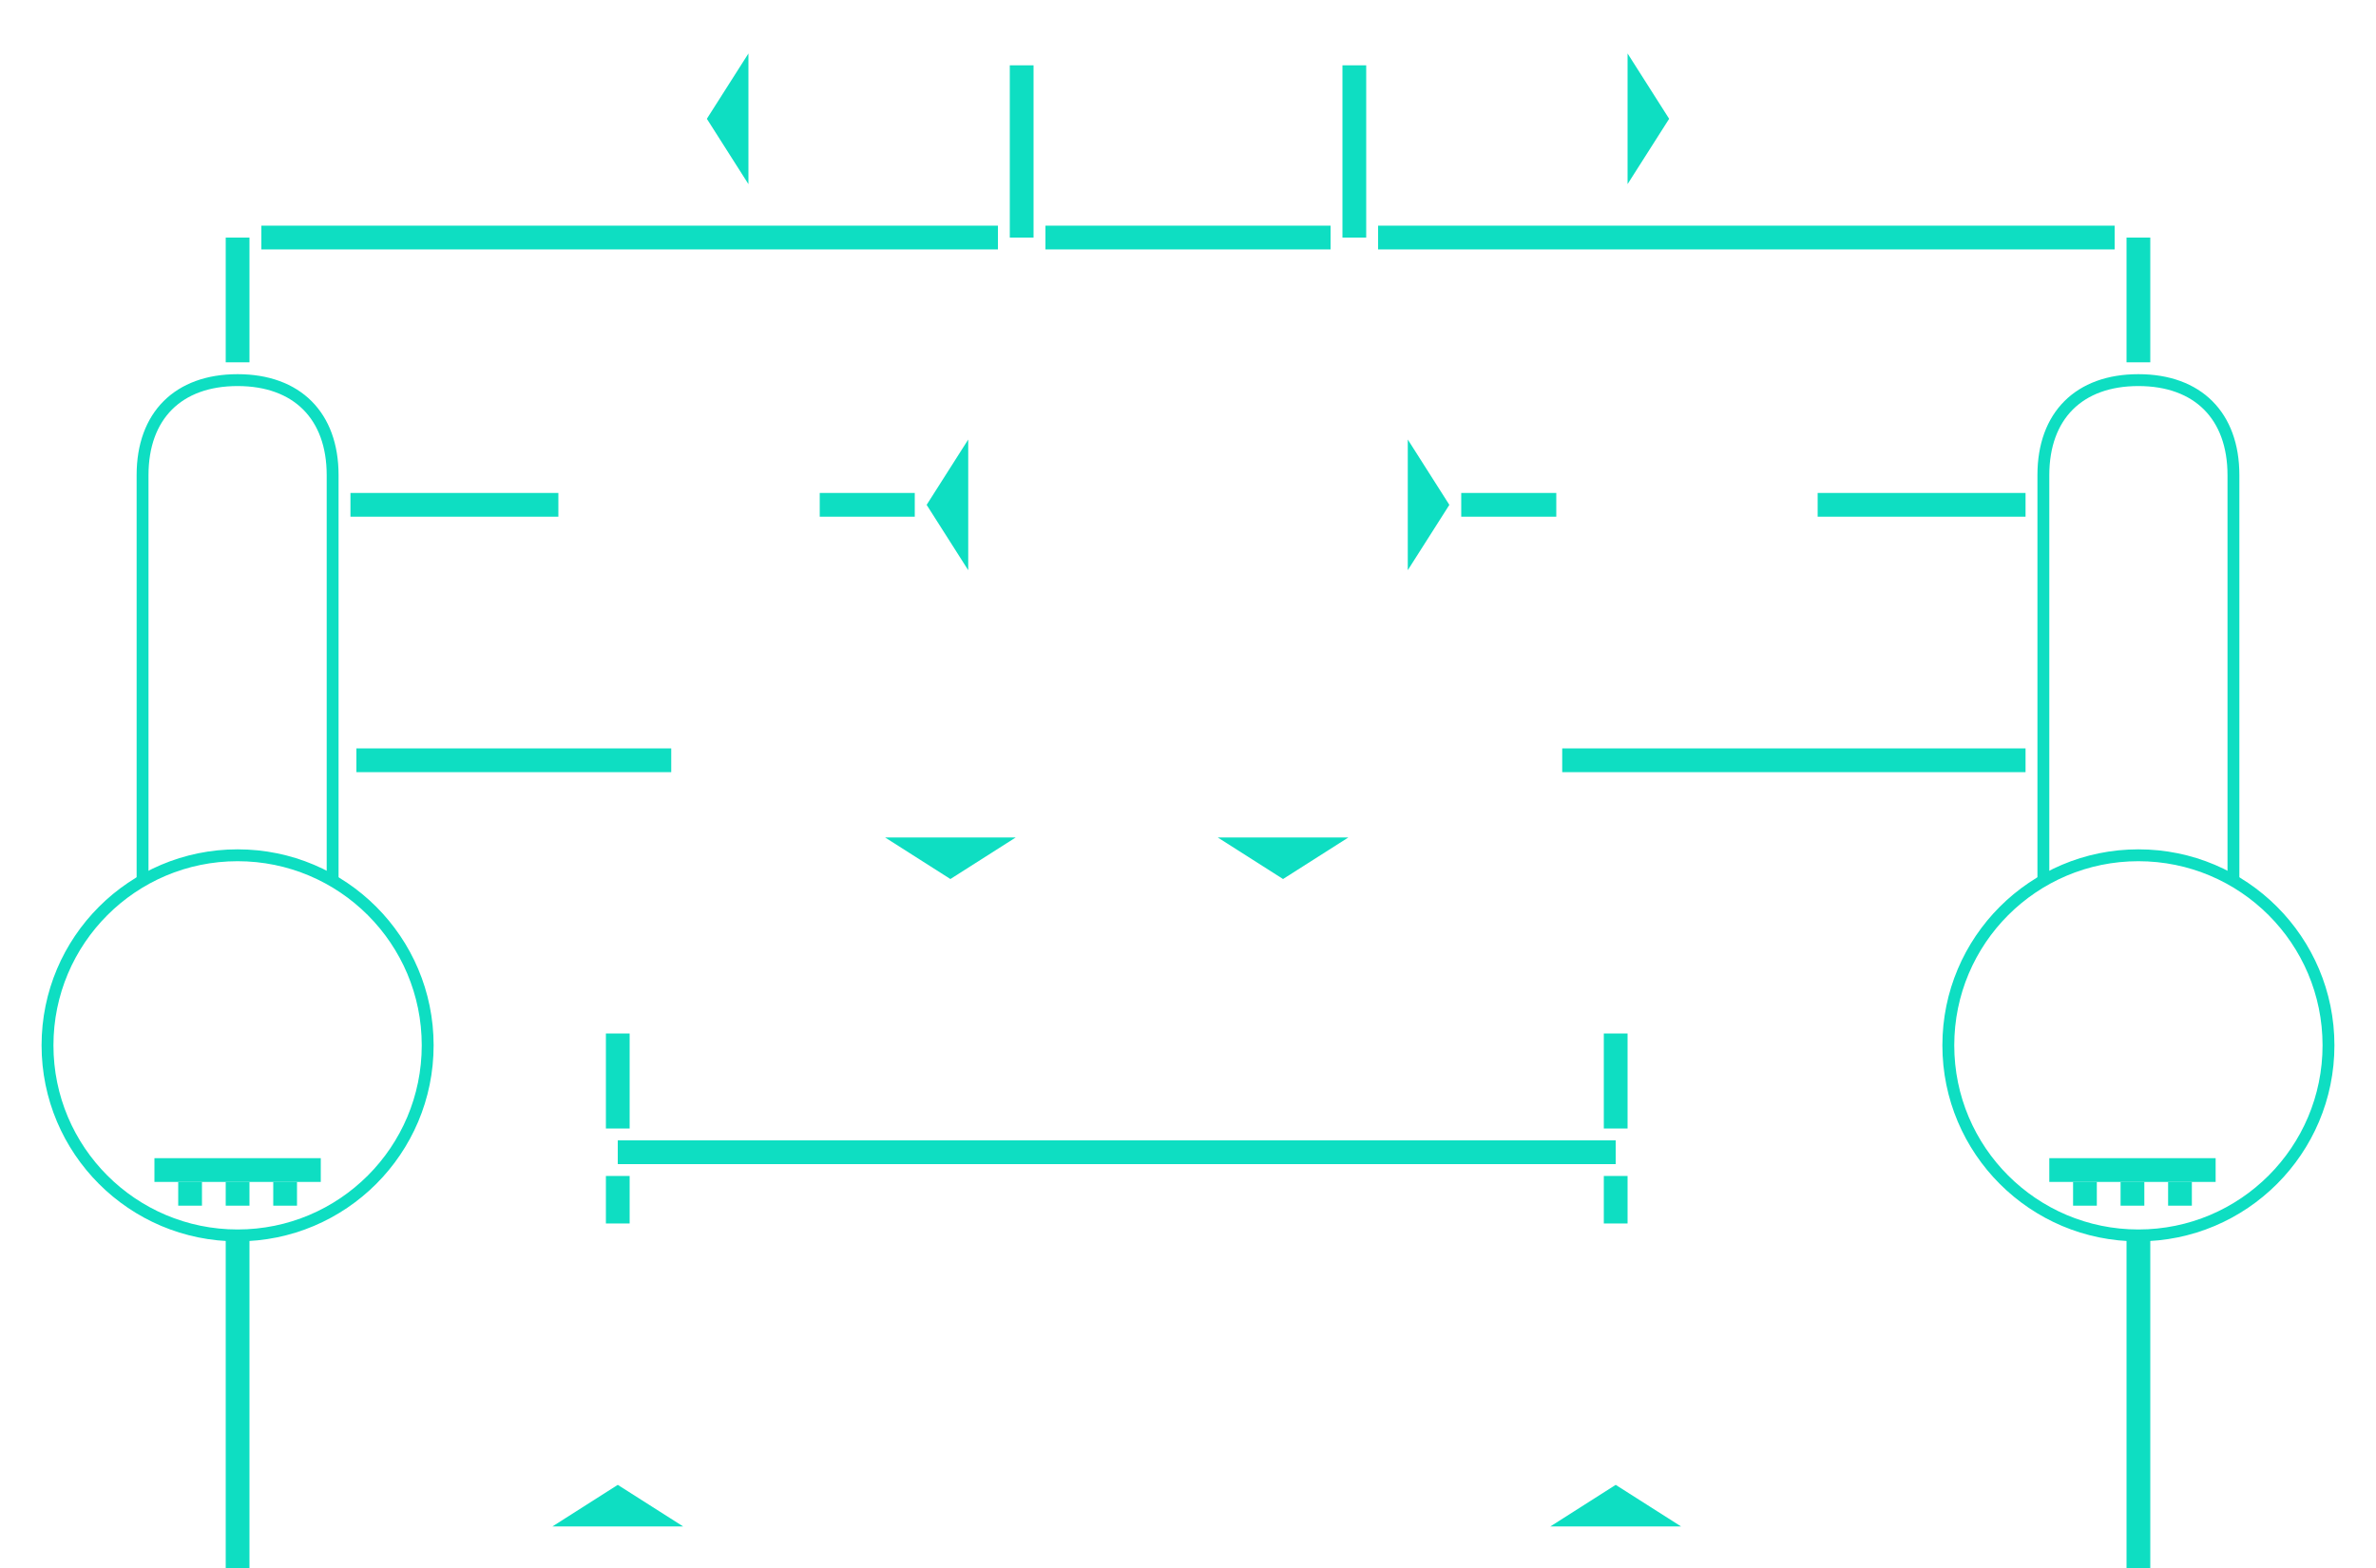
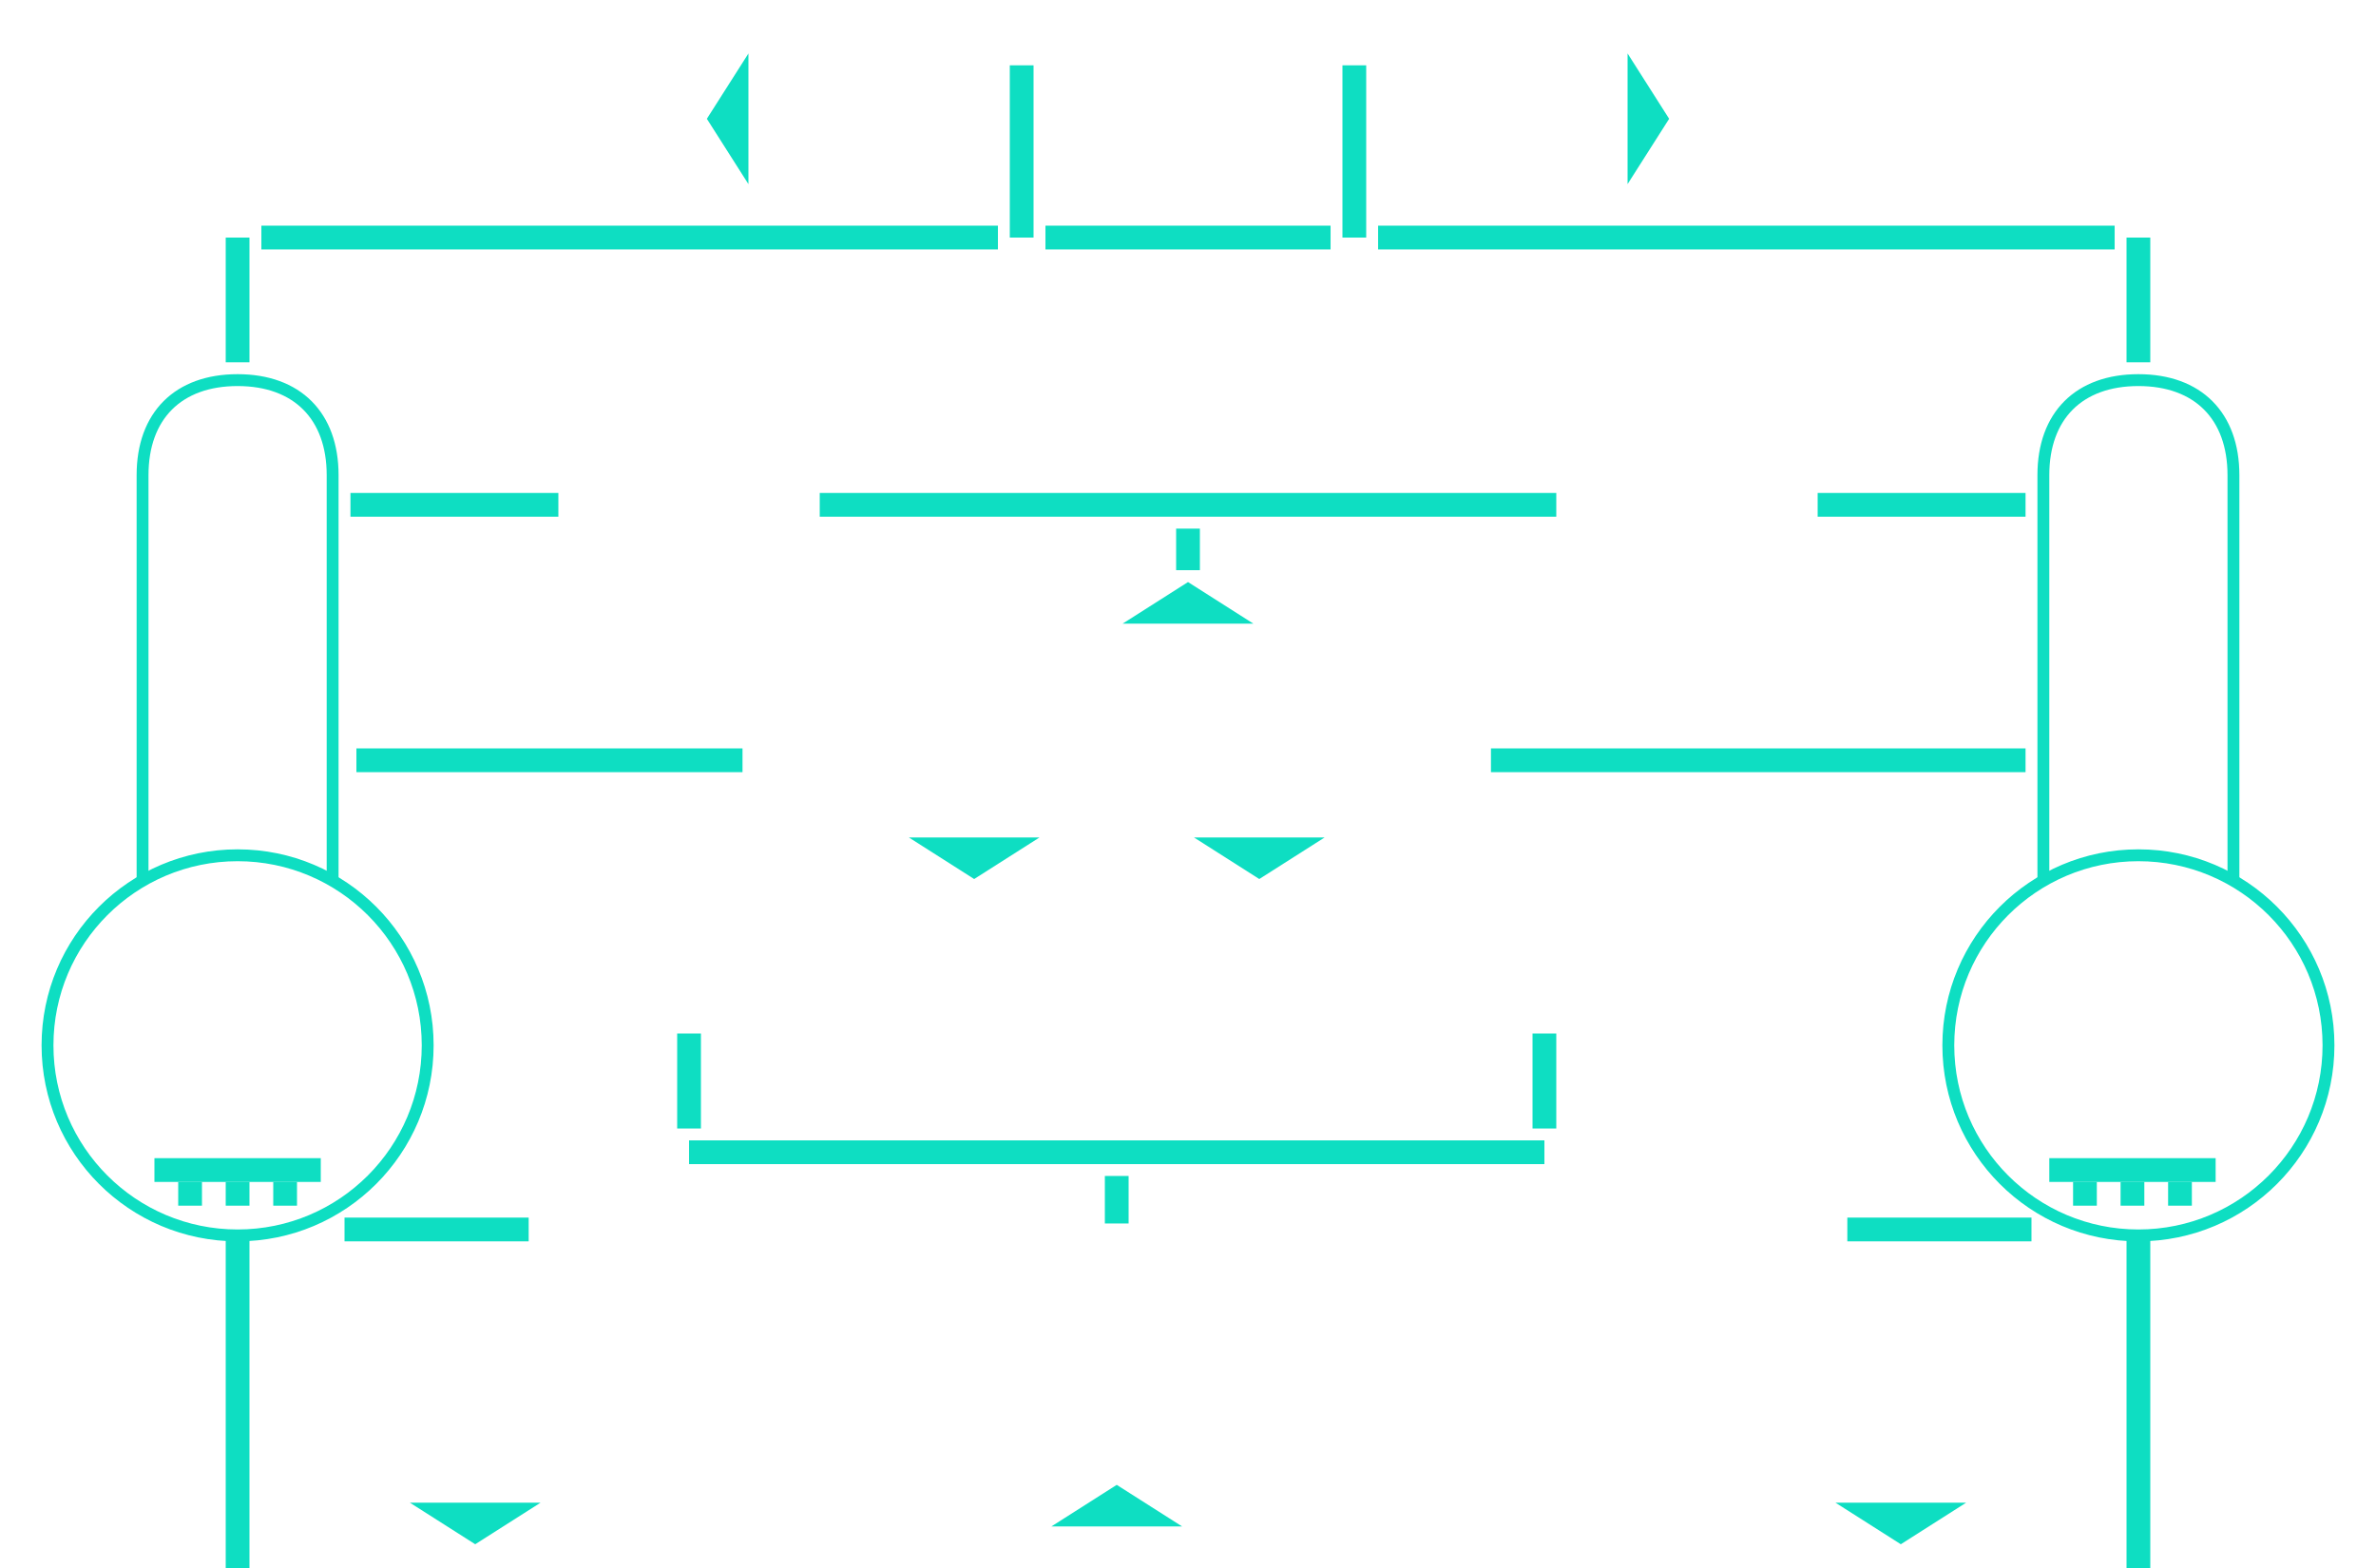
<svg xmlns="http://www.w3.org/2000/svg" width="400" height="264" viewBox="0 0 105.833 69.85" version="1.1" id="svg1" xml:space="preserve">
  <defs id="defs1" />
  <g id="layer2" style="display:inline">
-     <path style="display:inline;fill:none;fill-opacity:1;stroke:#0edec2;stroke-width:1.058;stroke-linecap:butt;stroke-linejoin:round;stroke-dasharray:none;stroke-opacity:1" d="M 71.967,51.329 H 27.517" id="path2-48-0-8-9" />
+     <path style="display:inline;fill:none;fill-opacity:1;stroke:#0edec2;stroke-width:1.058;stroke-linecap:butt;stroke-linejoin:round;stroke-dasharray:none;stroke-opacity:1" d="M 68.792,51.329 H 30.692" id="path2-48-0-8-9" />
    <path style="display:inline;fill:none;fill-opacity:1;stroke:#0edec2;stroke-width:1.058;stroke-linecap:butt;stroke-linejoin:round;stroke-dasharray:none;stroke-opacity:1" d="M 44.45,10.583 H 11.642" id="path2-48-0-8-9-7" />
    <path style="display:inline;fill:none;fill-opacity:1;stroke:#0edec2;stroke-width:1.058;stroke-linecap:butt;stroke-linejoin:round;stroke-dasharray:none;stroke-opacity:1" d="m 94.192,10.583 -32.808,-2e-6" id="path2-48-0-8-9-7-5" />
    <path style="display:inline;fill:none;fill-opacity:1;stroke:#0edec2;stroke-width:1.058;stroke-linecap:butt;stroke-linejoin:round;stroke-dasharray:none;stroke-opacity:1" d="M 24.871,22.49 H 15.61" id="path2-48-0-8-9-4" />
-     <path style="display:inline;fill:none;fill-opacity:1;stroke:#0edec2;stroke-width:1.058;stroke-linecap:butt;stroke-linejoin:round;stroke-dasharray:none;stroke-opacity:1" d="M 29.898,33.867 H 15.875" id="path2-48-0-8-9-4-26" />
-     <path style="display:inline;fill:none;fill-opacity:1;stroke:#0edec2;stroke-width:1.058;stroke-linecap:butt;stroke-linejoin:round;stroke-dasharray:none;stroke-opacity:1" d="M 90.223,33.867 H 69.585" id="path2-48-0-8-9-4-26-9" />
+     <path style="display:inline;fill:none;fill-opacity:1;stroke:#0edec2;stroke-width:1.058;stroke-linecap:butt;stroke-linejoin:round;stroke-dasharray:none;stroke-opacity:1" d="M 33.073,33.867 H 15.875" id="path2-48-0-8-9-4-26" />
+     <path style="display:inline;fill:none;fill-opacity:1;stroke:#0edec2;stroke-width:1.058;stroke-linecap:butt;stroke-linejoin:round;stroke-dasharray:none;stroke-opacity:1" d="m 90.223,33.867 -23.812,0" id="path2-48-0-8-9-4-26-9" />
    <path style="display:inline;fill:none;fill-opacity:1;stroke:#0edec2;stroke-width:1.058;stroke-linecap:butt;stroke-linejoin:round;stroke-dasharray:none;stroke-opacity:1" d="M 14.288,52.123 H 6.879" id="path2-48-0-8-9-4-3" />
    <path style="display:inline;fill:none;fill-opacity:1;stroke:#0edec2;stroke-width:1.058;stroke-linecap:butt;stroke-linejoin:round;stroke-dasharray:none;stroke-opacity:1" d="m 8.467,52.652 v 1.058" id="path2-48-0-8-9-4-3-7" />
    <path style="display:inline;fill:none;fill-opacity:1;stroke:#0edec2;stroke-width:1.058;stroke-linecap:butt;stroke-linejoin:round;stroke-dasharray:none;stroke-opacity:1" d="m 10.583,52.652 v 1.058" id="path2-48-0-8-9-4-3-7-0" />
    <path style="display:inline;fill:none;fill-opacity:1;stroke:#0edec2;stroke-width:1.058;stroke-linecap:butt;stroke-linejoin:round;stroke-dasharray:none;stroke-opacity:1" d="m 12.7,52.652 v 1.058" id="path2-48-0-8-9-4-3-7-06" />
    <path style="display:inline;fill:none;fill-opacity:1;stroke:#0edec2;stroke-width:1.058;stroke-linecap:butt;stroke-linejoin:round;stroke-dasharray:none;stroke-opacity:1" d="M 98.69,52.123 H 91.281" id="path2-48-0-8-9-4-3-6" />
    <path style="display:inline;fill:none;fill-opacity:1;stroke:#0edec2;stroke-width:1.058;stroke-linecap:butt;stroke-linejoin:round;stroke-dasharray:none;stroke-opacity:1" d="m 92.869,52.652 v 1.058" id="path2-48-0-8-9-4-3-7-1" />
    <path style="display:inline;fill:none;fill-opacity:1;stroke:#0edec2;stroke-width:1.058;stroke-linecap:butt;stroke-linejoin:round;stroke-dasharray:none;stroke-opacity:1" d="m 94.985,52.652 v 1.058" id="path2-48-0-8-9-4-3-7-0-5" />
    <path style="display:inline;fill:none;fill-opacity:1;stroke:#0edec2;stroke-width:1.058;stroke-linecap:butt;stroke-linejoin:round;stroke-dasharray:none;stroke-opacity:1" d="m 97.102,52.652 v 1.058" id="path2-48-0-8-9-4-3-7-06-5" />
-     <path style="display:inline;fill:none;fill-opacity:1;stroke:#0edec2;stroke-width:1.058;stroke-linecap:butt;stroke-linejoin:round;stroke-dasharray:none;stroke-opacity:1" d="M 40.746,22.49 H 36.513" id="path2-48-0-8-9-4-2" />
-     <path style="display:inline;fill:none;fill-opacity:1;stroke:#0edec2;stroke-width:1.058;stroke-linecap:butt;stroke-linejoin:round;stroke-dasharray:none;stroke-opacity:1" d="M 69.321,22.49 H 65.087" id="path2-48-0-8-9-4-2-7" />
+     <path style="display:inline;fill:none;fill-opacity:1;stroke:#0edec2;stroke-width:1.058;stroke-linecap:butt;stroke-linejoin:round;stroke-dasharray:none;stroke-opacity:1" d="m 69.321,22.49 -32.808,4e-6" id="path2-48-0-8-9-4-2-7" />
    <path style="display:inline;fill:none;fill-opacity:1;stroke:#0edec2;stroke-width:1.058;stroke-linecap:butt;stroke-linejoin:round;stroke-dasharray:none;stroke-opacity:1" d="M 60.325,2.91 V 10.583" id="path2-48-0-8-9-4-2-7-2" />
    <path style="display:inline;fill:none;fill-opacity:1;stroke:#0edec2;stroke-width:1.058;stroke-linecap:butt;stroke-linejoin:round;stroke-dasharray:none;stroke-opacity:1" d="M 46.567,10.583 H 59.267" id="path2-48-0-8-9-4-2-7-2-8" />
    <path style="display:inline;fill:none;fill-opacity:1;stroke:#0edec2;stroke-width:1.058;stroke-linecap:butt;stroke-linejoin:round;stroke-dasharray:none;stroke-opacity:1" d="m 45.508,2.91 -2e-6,7.673" id="path2-48-0-8-9-4-2-7-2-4" />
    <path style="display:inline;fill:none;fill-opacity:1;stroke:#0edec2;stroke-width:1.058;stroke-linecap:butt;stroke-linejoin:round;stroke-dasharray:none;stroke-opacity:1" d="M 90.223,22.49 H 80.963" id="path2-48-0-8-9-4-6" />
    <path style="display:inline;fill:none;fill-opacity:1;stroke:#0edec2;stroke-width:1.058;stroke-linecap:butt;stroke-linejoin:round;stroke-dasharray:none;stroke-opacity:1" d="M 10.583,55.033 V 69.85" id="path2-48-4-3-9-5-2" />
    <path style="display:inline;fill:none;fill-opacity:1;stroke:#0edec2;stroke-width:1.058;stroke-linecap:butt;stroke-linejoin:round;stroke-dasharray:none;stroke-opacity:1" d="M 95.25,55.033 V 69.85" id="path2-48-4-3-9-5-2-3" />
-     <path style="display:inline;fill:none;fill-opacity:1;stroke:#0edec2;stroke-width:1.058;stroke-linecap:butt;stroke-linejoin:round;stroke-dasharray:none;stroke-opacity:1" d="m 71.967,50.271 -10e-7,-4.233" id="path2-3-53-2" />
-     <path style="display:inline;fill:none;fill-opacity:1;stroke:#0edec2;stroke-width:1.058;stroke-linecap:butt;stroke-linejoin:round;stroke-dasharray:none;stroke-opacity:1" d="m 27.517,50.271 -1e-6,-4.233" id="path2-3-53-2-5" />
-     <path style="display:inline;fill:none;fill-opacity:1;stroke:#0edec2;stroke-width:1.058;stroke-linecap:butt;stroke-linejoin:round;stroke-dasharray:none;stroke-opacity:1" d="M 27.517,54.504 V 52.387" id="path2-3-53-2-5-2" />
-     <path style="display:inline;fill:none;fill-opacity:1;stroke:#0edec2;stroke-width:1.058;stroke-linecap:butt;stroke-linejoin:round;stroke-dasharray:none;stroke-opacity:1" d="M 71.967,54.504 V 52.387" id="path2-3-53-2-5-2-7" />
+     <path style="display:inline;fill:none;fill-opacity:1;stroke:#0edec2;stroke-width:1.058;stroke-linecap:butt;stroke-linejoin:round;stroke-dasharray:none;stroke-opacity:1" d="m 68.792,50.271 -10e-7,-4.233" id="path2-3-53-2" />
+     <path style="display:inline;fill:none;fill-opacity:1;stroke:#0edec2;stroke-width:1.058;stroke-linecap:butt;stroke-linejoin:round;stroke-dasharray:none;stroke-opacity:1" d="m 52.917,25.4 0,-1.852" id="path2-3-53-2-8" />
+     <path style="display:inline;fill:none;fill-opacity:1;stroke:#0edec2;stroke-width:1.058;stroke-linecap:butt;stroke-linejoin:round;stroke-dasharray:none;stroke-opacity:1" d="m 30.692,50.271 -1e-6,-4.233" id="path2-3-53-2-5" />
+     <path style="display:inline;fill:none;fill-opacity:1;stroke:#0edec2;stroke-width:1.058;stroke-linecap:butt;stroke-linejoin:round;stroke-dasharray:none;stroke-opacity:1" d="M 49.742,54.504 V 52.387" id="path2-3-53-2-5-2-7" />
+     <path style="display:inline;fill:none;fill-opacity:1;stroke:#0edec2;stroke-width:1.058;stroke-linecap:butt;stroke-linejoin:round;stroke-dasharray:none;stroke-opacity:1" d="m 23.548,54.769 -8.202,0" id="path2-48-0-8-9-4-26-8" />
+     <path style="display:inline;fill:none;fill-opacity:1;stroke:#0edec2;stroke-width:1.058;stroke-linecap:butt;stroke-linejoin:round;stroke-dasharray:none;stroke-opacity:1" d="M 90.487,54.769 H 82.285" id="path2-48-0-8-9-4-26-8-6" />
  </g>
  <g id="layer3" style="display:inline">
-     <path style="display:inline;fill:#0edec2;fill-opacity:1;stroke:none;stroke-width:0.794;stroke-linecap:butt;stroke-linejoin:round;stroke-dasharray:none;stroke-opacity:1" d="m 42.333,39.158 -2.91,-1.852 h 5.821 z" id="path7-7-84-6-6" />
-     <path style="display:inline;fill:#0edec2;fill-opacity:1;stroke:none;stroke-width:0.794;stroke-linecap:butt;stroke-linejoin:round;stroke-dasharray:none;stroke-opacity:1" d="m 57.15,39.158 -2.91,-1.852 h 5.821 z" id="path7-7-84-6-6-4" />
-     <path style="display:inline;fill:#0edec2;fill-opacity:1;stroke:none;stroke-width:0.794;stroke-linecap:butt;stroke-linejoin:round;stroke-dasharray:none;stroke-opacity:1" d="m 64.558,22.49 -1.852,2.91 v -5.821 z" id="path7-7-84-6-6-4-1" />
+     <path style="display:inline;fill:#0edec2;fill-opacity:1;stroke:none;stroke-width:0.794;stroke-linecap:butt;stroke-linejoin:round;stroke-dasharray:none;stroke-opacity:1" d="m 21.167,68.792 -2.91,-1.852 h 5.821 z" id="path7-7-84-6-6-1" />
+     <path style="display:inline;fill:#0edec2;fill-opacity:1;stroke:none;stroke-width:0.794;stroke-linecap:butt;stroke-linejoin:round;stroke-dasharray:none;stroke-opacity:1" d="m 43.392,39.158 -2.91,-1.852 h 5.821 z" id="path7-7-84-6-6-4" />
+     <path style="display:inline;fill:#0edec2;fill-opacity:1;stroke:none;stroke-width:0.794;stroke-linecap:butt;stroke-linejoin:round;stroke-dasharray:none;stroke-opacity:1" d="m 56.092,39.158 -2.91,-1.852 h 5.821 z" id="path7-7-84-6-6-4-1" />
+     <path style="display:inline;fill:#0edec2;fill-opacity:1;stroke:none;stroke-width:0.794;stroke-linecap:butt;stroke-linejoin:round;stroke-dasharray:none;stroke-opacity:1" d="m 52.917,25.929 2.91,1.852 h -5.821 z" id="path7-7-84-6-6-4-5" />
    <path style="display:inline;fill:#0edec2;fill-opacity:1;stroke:none;stroke-width:0.794;stroke-linecap:butt;stroke-linejoin:round;stroke-dasharray:none;stroke-opacity:1" d="m 74.348,5.292 -1.852,2.91 V 2.381 Z" id="path7-7-84-6-6-4-1-64" />
    <path style="display:inline;fill:none;fill-opacity:1;stroke:#0edec2;stroke-width:1.058;stroke-linecap:butt;stroke-linejoin:round;stroke-dasharray:none;stroke-opacity:1" d="m 10.583,10.583 v 5.556" id="path2-48-0-8-9-4-2-7-2-3" />
    <path style="display:inline;fill:none;fill-opacity:1;stroke:#0edec2;stroke-width:1.058;stroke-linecap:butt;stroke-linejoin:round;stroke-dasharray:none;stroke-opacity:1" d="m 95.25,10.583 v 5.556" id="path2-48-0-8-9-4-2-7-2-3-5" />
-     <path style="display:inline;fill:#0edec2;fill-opacity:1;stroke:none;stroke-width:0.794;stroke-linecap:butt;stroke-linejoin:round;stroke-dasharray:none;stroke-opacity:1" d="m 41.275,22.49 1.852,-2.91 v 5.821 z" id="path7-7-84-6-6-4-1-6" />
    <path style="display:inline;fill:#0edec2;fill-opacity:1;stroke:none;stroke-width:0.794;stroke-linecap:butt;stroke-linejoin:round;stroke-dasharray:none;stroke-opacity:1" d="m 31.485,5.292 1.852,-2.91 v 5.821 z" id="path7-7-84-6-6-4-1-6-8" />
-     <path style="display:inline;fill:#0edec2;fill-opacity:1;stroke:none;stroke-width:0.794;stroke-linecap:butt;stroke-linejoin:round;stroke-dasharray:none;stroke-opacity:1" d="m 27.517,66.146 -2.91,1.852 h 5.821 z" id="path7-7-84" />
-     <path style="display:inline;fill:#0edec2;fill-opacity:1;stroke:none;stroke-width:0.794;stroke-linecap:butt;stroke-linejoin:round;stroke-dasharray:none;stroke-opacity:1" d="m 71.967,66.146 -2.91,1.852 h 5.821 z" id="path7-7-84-6" />
+     <path style="display:inline;fill:#0edec2;fill-opacity:1;stroke:none;stroke-width:0.794;stroke-linecap:butt;stroke-linejoin:round;stroke-dasharray:none;stroke-opacity:1" d="m 49.742,66.146 -2.91,1.852 h 5.821 z" id="path7-7-84-6" />
    <circle style="fill:none;stroke:#0edec2;stroke-width:0.529;stroke-dasharray:none;stroke-opacity:1" id="path1" cx="10.583" cy="46.567" r="8.467" />
    <path style="fill:none;stroke:#0edec2;stroke-width:0.529;stroke-dasharray:none;stroke-opacity:1" d="m 6.35,39.158 5e-7,-17.992 c -1e-6,-2.646 1.587,-4.233 4.233,-4.233 2.646,1e-6 4.233,1.588 4.233,4.233 v 17.992" id="path3" />
    <circle style="display:inline;fill:none;stroke:#0edec2;stroke-width:0.529;stroke-dasharray:none;stroke-opacity:1" id="path1-2" cx="95.25" cy="46.567" r="8.467" />
    <path style="display:inline;fill:none;stroke:#0edec2;stroke-width:0.529;stroke-dasharray:none;stroke-opacity:1" d="m 91.017,39.158 7e-6,-17.992 c 0,-2.646 1.587,-4.233 4.233,-4.233 2.646,-1e-6 4.233,1.588 4.233,4.233 l -7e-6,17.992" id="path3-2" />
+     <path style="display:inline;fill:#0edec2;fill-opacity:1;stroke:none;stroke-width:0.794;stroke-linecap:butt;stroke-linejoin:round;stroke-dasharray:none;stroke-opacity:1" d="m 84.667,68.792 2.91,-1.852 h -5.821 z" id="path7-7-84-6-6-1-1" />
  </g>
  <g id="layer5" style="display:none">
    <rect style="display:inline;fill:#d76f78;fill-opacity:1;stroke:none;stroke-width:0.265;stroke-linecap:round;stroke-linejoin:round;stroke-opacity:1" id="rect1-5-1-7-1-8-5-1-9-7" width="4.763" height="10.583" x="-7.673" y="33.867" transform="rotate(-90)" />
-     <rect style="display:inline;fill:#d76f78;fill-opacity:1;stroke:none;stroke-width:0.265;stroke-linecap:round;stroke-linejoin:round;stroke-opacity:1" id="rect1-5-1-7-1-8-27-5-27-2" width="4.763" height="10.583" x="-44.715" y="39.688" transform="scale(-1,1)" />
-     <rect style="display:inline;fill:#d76f78;fill-opacity:1;stroke:none;stroke-width:0.265;stroke-linecap:round;stroke-linejoin:round;stroke-opacity:1" id="rect1-5-1-7-1-8-27-34-3-1-5" width="4.763" height="10.583" x="-29.898" y="34.925" transform="scale(-1,1)" />
-     <rect style="display:inline;fill:#d76f78;fill-opacity:1;stroke:none;stroke-width:0.265;stroke-linecap:round;stroke-linejoin:round;stroke-opacity:1" id="rect1-5-1-7-1-8-27-5-27-2-0" width="4.763" height="10.583" x="-59.531" y="39.688" transform="scale(-1,1)" />
-     <rect style="display:inline;fill:#d76f78;fill-opacity:1;stroke:none;stroke-width:0.265;stroke-linecap:round;stroke-linejoin:round;stroke-opacity:1" id="rect1-5-1-7-1-8-27-5-27-2-0-8" width="4.763" height="10.583" x="-74.348" y="34.925" transform="scale(-1,1)" />
-     <rect style="display:inline;fill:#d76f78;fill-opacity:1;stroke:none;stroke-width:0.265;stroke-linecap:round;stroke-linejoin:round;stroke-opacity:1" id="rect1-5-1-7-1-8-27-34-3-1-5-2" width="4.763" height="10.583" x="-29.898" y="55.033" transform="scale(-1,1)" />
-     <rect style="display:inline;fill:#d76f78;fill-opacity:1;stroke:none;stroke-width:0.265;stroke-linecap:round;stroke-linejoin:round;stroke-opacity:1" id="rect1-5-1-7-1-8-27-5-27-2-0-8-3" width="4.763" height="10.583" x="-74.348" y="55.033" transform="scale(-1,1)" />
+     <rect style="display:inline;fill:#d76f78;fill-opacity:1;stroke:none;stroke-width:0.265;stroke-linecap:round;stroke-linejoin:round;stroke-opacity:1" id="rect1-5-1-7-1-8-27-34-3-1-5" width="4.763" height="10.583" x="-33.073" y="34.925" transform="scale(-1,1)" />
+     <rect style="display:inline;fill:#d76f78;fill-opacity:1;stroke:none;stroke-width:0.265;stroke-linecap:round;stroke-linejoin:round;stroke-opacity:1" id="rect1-5-1-7-1-8-27-5-27-2-0-88" width="4.763" height="10.583" x="-45.773" y="39.688" transform="scale(-1,1)" />
+     <rect style="display:inline;fill:#d76f78;fill-opacity:1;stroke:none;stroke-width:0.265;stroke-linecap:round;stroke-linejoin:round;stroke-opacity:1" id="rect1-5-1-7-1-8-27-5-27-2-0-88-5" width="4.763" height="10.583" x="-58.473" y="39.688" transform="scale(-1,1)" />
+     <rect style="display:inline;fill:#d76f78;fill-opacity:1;stroke:none;stroke-width:0.265;stroke-linecap:round;stroke-linejoin:round;stroke-opacity:1" id="rect1-5-1-7-1-8-27-5-27-2-0-8" width="4.763" height="10.583" x="-71.173" y="34.925" transform="scale(-1,1)" />
+     <rect style="display:inline;fill:#d76f78;fill-opacity:1;stroke:none;stroke-width:0.265;stroke-linecap:round;stroke-linejoin:round;stroke-opacity:1" id="rect1-5-1-7-1-8-27-5-27-2-0-8-3" width="4.763" height="10.583" x="-52.123" y="55.033" transform="scale(-1,1)" />
+     <rect style="display:inline;fill:#d76f78;fill-opacity:1;stroke:none;stroke-width:0.265;stroke-linecap:round;stroke-linejoin:round;stroke-opacity:1" id="rect1-5-1-7-1-8-27-5-27-2-0-8-3-6" width="4.763" height="10.583" x="-23.548" y="55.827" transform="scale(-1,1)" />
+     <rect style="display:inline;fill:#d76f78;fill-opacity:1;stroke:none;stroke-width:0.265;stroke-linecap:round;stroke-linejoin:round;stroke-opacity:1" id="rect1-5-1-7-1-8-27-5-27-2-0-8-3-6-3" width="4.763" height="10.583" x="-87.048" y="55.827" transform="scale(-1,1)" />
    <rect style="display:inline;fill:#d76f78;fill-opacity:1;stroke:none;stroke-width:0.265;stroke-linecap:round;stroke-linejoin:round;stroke-opacity:1" id="rect1-5-1-7-1-8-5-6" width="4.763" height="10.583" x="-24.871" y="25.4" transform="rotate(-90)" />
    <rect style="display:inline;fill:#d76f78;fill-opacity:1;stroke:none;stroke-width:0.265;stroke-linecap:round;stroke-linejoin:round;stroke-opacity:1" id="rect1-5-1-7-1-8-5-1-9" width="4.763" height="10.583" x="-24.871" y="69.85" transform="rotate(-90)" />
    <rect style="display:inline;fill:#d76f78;fill-opacity:1;stroke:none;stroke-width:0.265;stroke-linecap:round;stroke-linejoin:round;stroke-opacity:1" id="rect1-5-1-7-1-8-5-1-9-4" width="4.763" height="10.583" x="-7.673" y="61.383" transform="rotate(-90)" />
  </g>
</svg>
